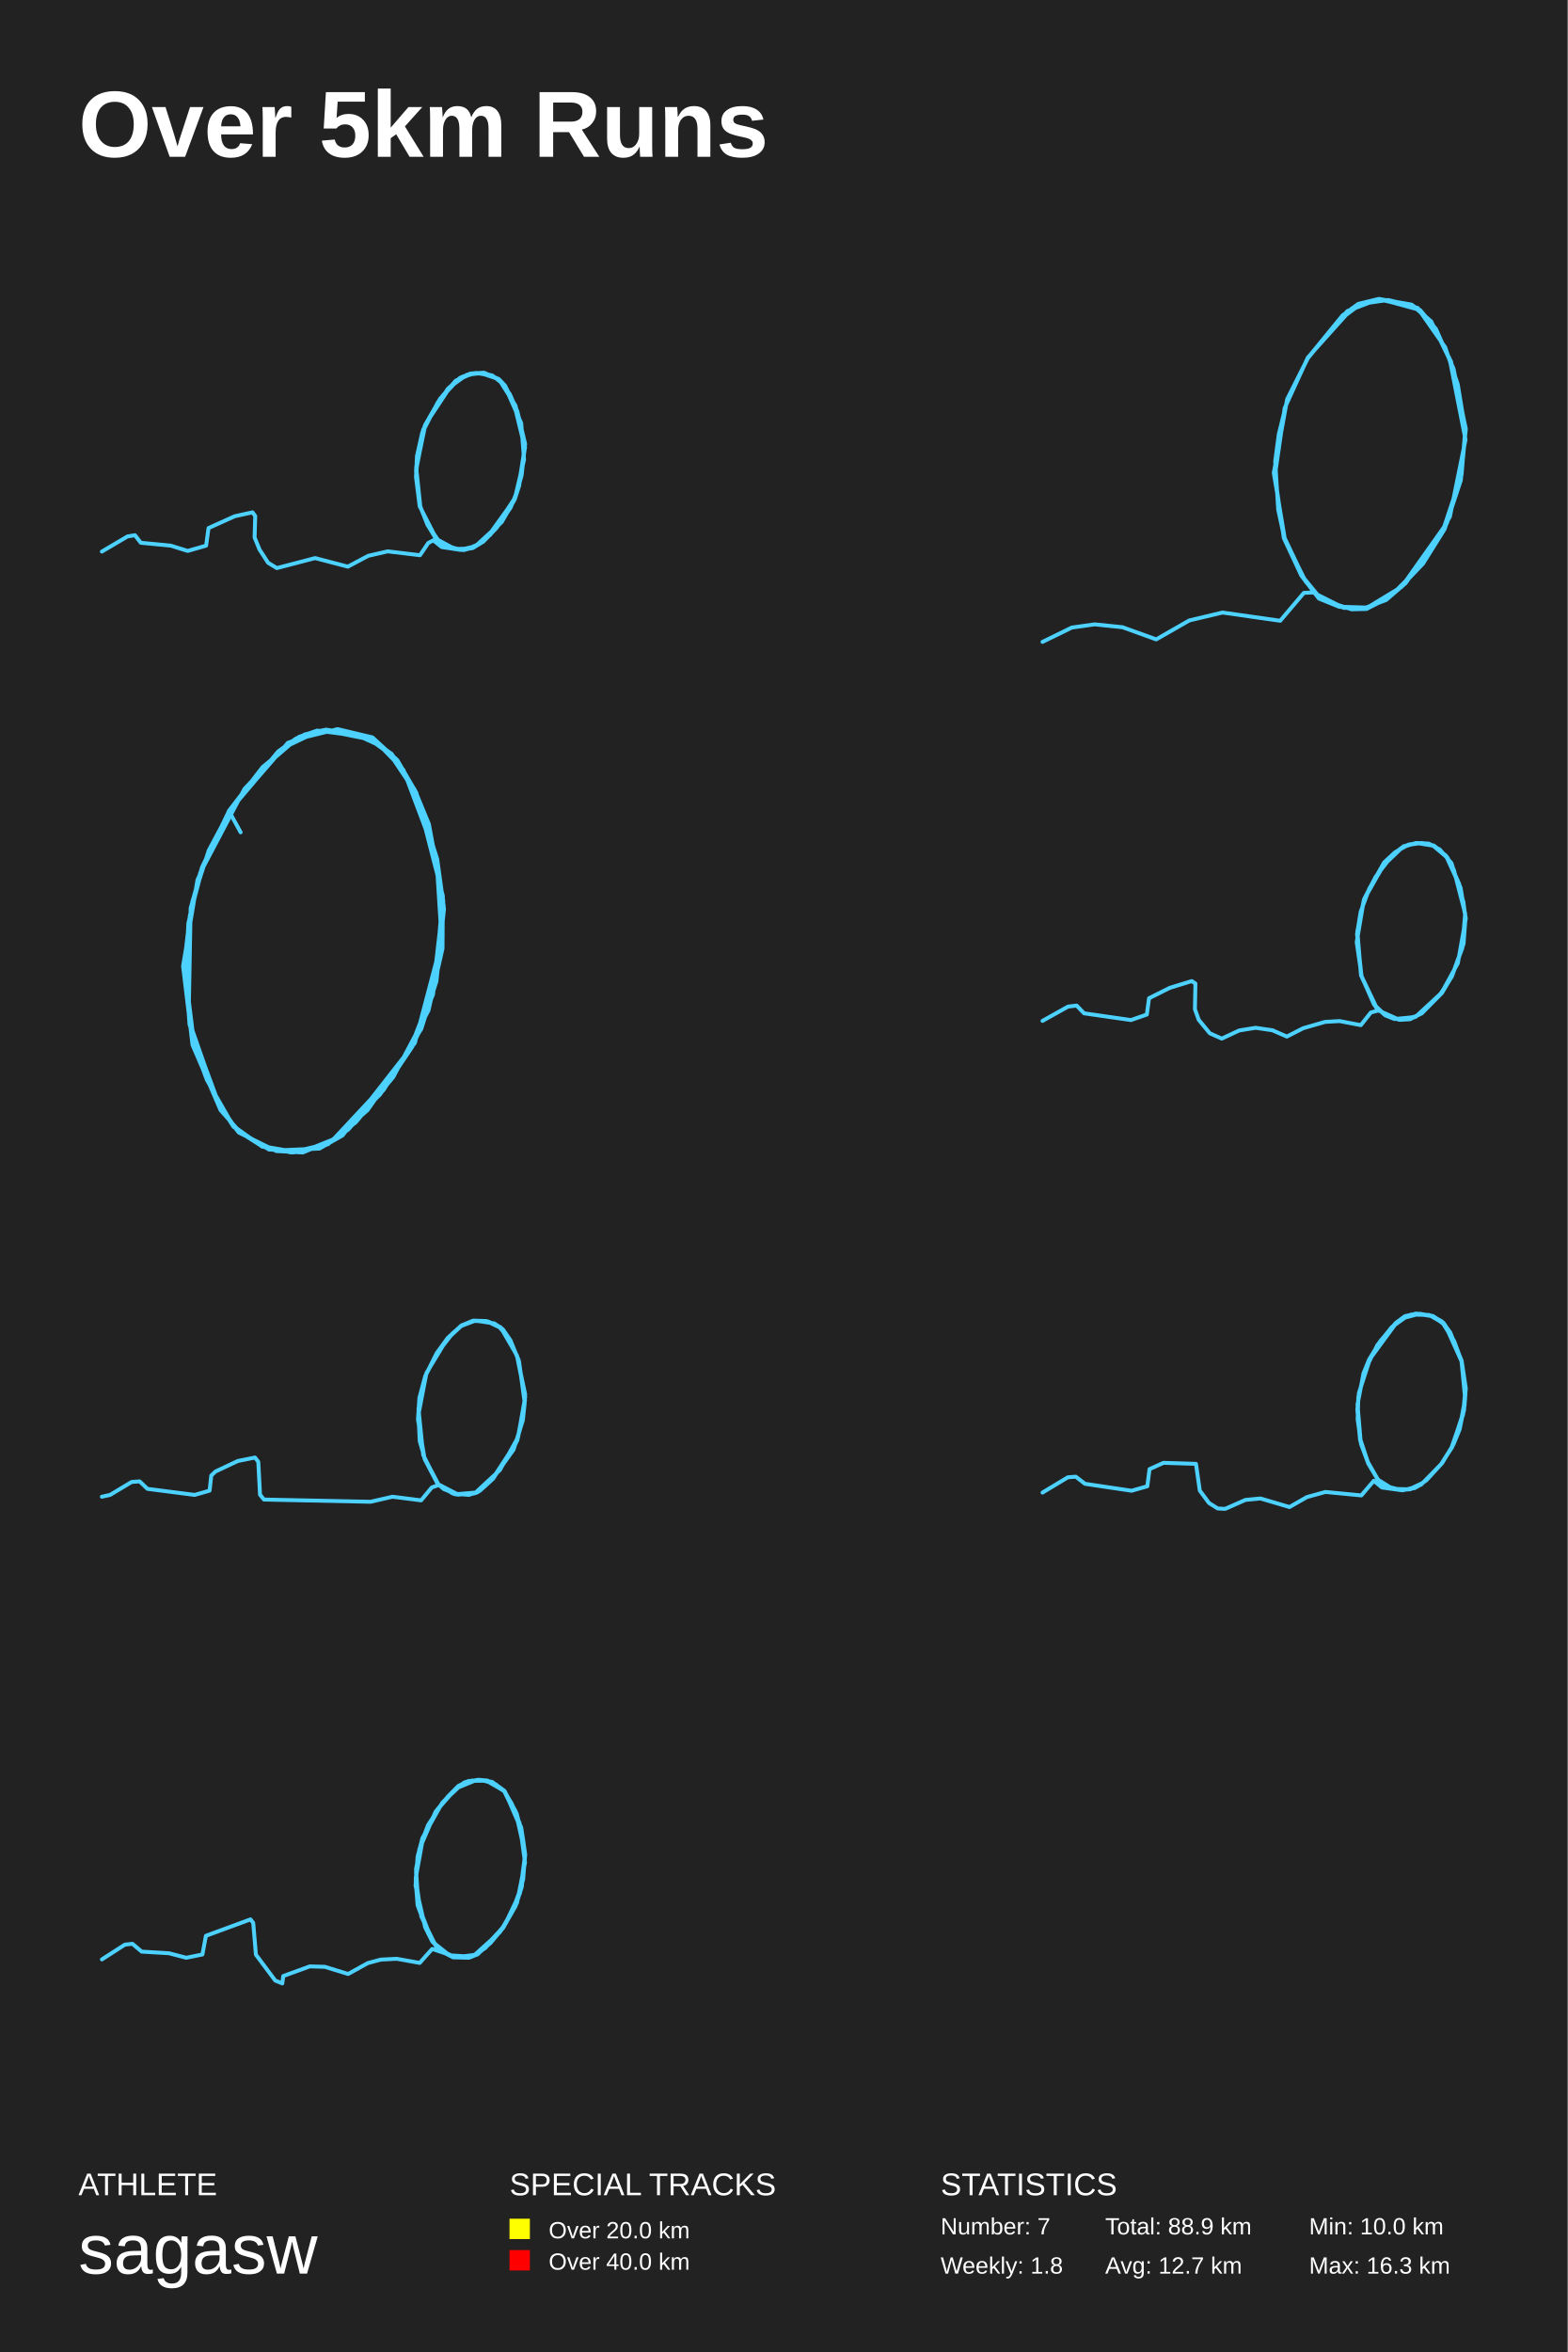
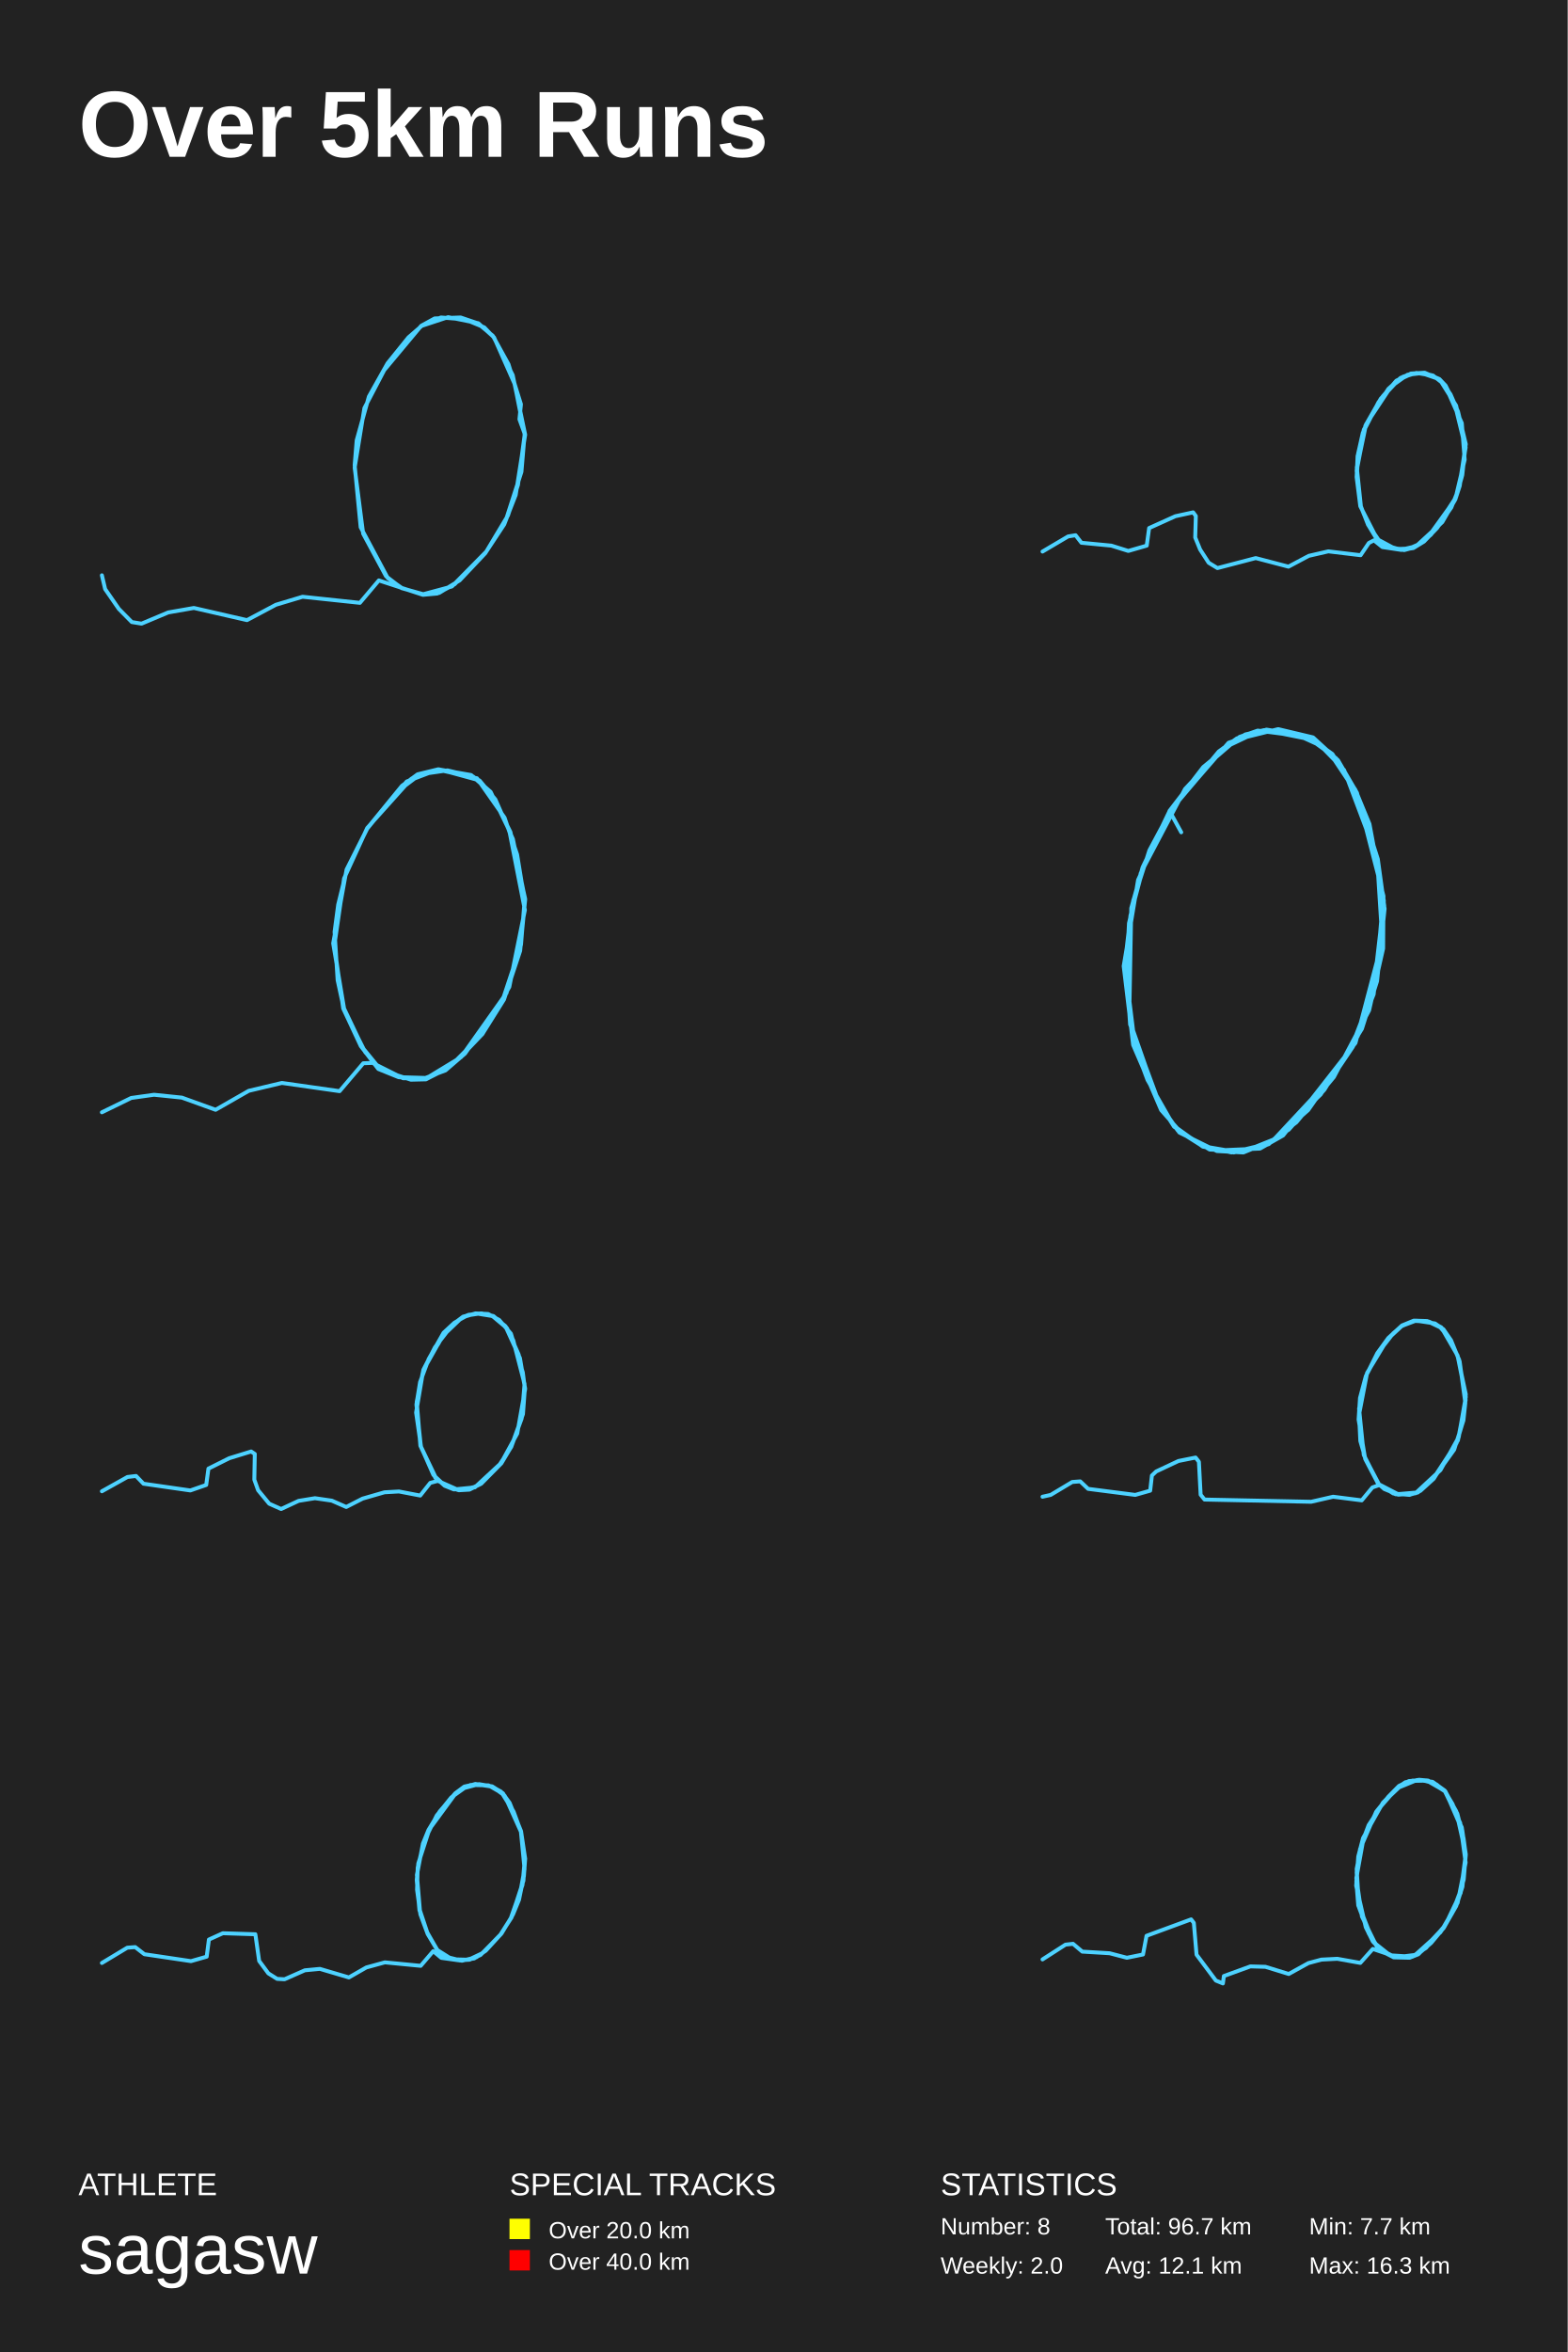
<svg xmlns="http://www.w3.org/2000/svg" baseProfile="full" height="300mm" version="1.1" viewBox="0,0,200,300" width="200mm">
  <defs />
  <rect fill="#222222" height="300" width="200" x="0" y="0" />
  <text fill="#FFFFFF" style="font-size:12px; font-family:Arial; font-weight:bold;" x="10" y="20">Over 5km Runs</text>
  <text fill="#FFFFFF" style="font-size:4px; font-family:Arial" x="10" y="280">ATHLETE</text>
  <text fill="#FFFFFF" style="font-size:9px; font-family:Arial" x="10" y="290">sagasw</text>
  <text fill="#FFFFFF" style="font-size:4px; font-family:Arial" x="65" y="280">SPECIAL TRACKS</text>
  <rect fill="yellow" height="2.6" width="2.6" x="65" y="283" />
  <text fill="#FFFFFF" style="font-size:3px; font-family:Arial" x="70" y="285.5">Over 20.0 km</text>
  <rect fill="red" height="2.6" width="2.6" x="65" y="287" />
  <text fill="#FFFFFF" style="font-size:3px; font-family:Arial" x="70" y="289.5">Over 40.0 km</text>
  <text fill="#FFFFFF" style="font-size:4px; font-family:Arial" x="120" y="280">STATISTICS</text>
-   <text fill="#FFFFFF" style="font-size:3px; font-family:Arial" x="120" y="285">Number: 7</text>
-   <text fill="#FFFFFF" style="font-size:3px; font-family:Arial" x="120" y="290">Weekly: 1.8</text>
-   <text fill="#FFFFFF" style="font-size:3px; font-family:Arial" x="141" y="285">Total: 88.9 km</text>
-   <text fill="#FFFFFF" style="font-size:3px; font-family:Arial" x="141" y="290">Avg: 12.7 km</text>
-   <text fill="#FFFFFF" style="font-size:3px; font-family:Arial" x="167" y="285">Min: 10.0 km</text>
+   <text fill="#FFFFFF" style="font-size:3px; font-family:Arial" x="120" y="285">Number: 8</text>
+   <text fill="#FFFFFF" style="font-size:3px; font-family:Arial" x="120" y="290">Weekly: 2.0</text>
+   <text fill="#FFFFFF" style="font-size:3px; font-family:Arial" x="141" y="285">Total: 96.7 km</text>
+   <text fill="#FFFFFF" style="font-size:3px; font-family:Arial" x="141" y="290">Avg: 12.1 km</text>
+   <text fill="#FFFFFF" style="font-size:3px; font-family:Arial" x="167" y="285">Min: 7.7 km</text>
  <text fill="#FFFFFF" style="font-size:3px; font-family:Arial" x="167" y="290">Max: 16.3 km</text>
-   <polyline fill="none" points="13.0,70.351 16.264,68.424 17.216,68.268 17.966,69.231 21.777,69.596 23.946,70.273 26.297,69.596 26.601,67.356 29.946,65.846 32.216,65.351 32.561,65.82 32.48,68.554 33.108,70.09 34.203,71.783 35.318,72.46 40.203,71.184 44.378,72.277 46.973,70.897 49.466,70.325 53.581,70.819 54.635,69.257 55.284,68.919 56.358,69.778 58.77,70.142 60.311,69.908 61.669,69.075 63.331,67.356 65.155,64.726 66.108,62.305 66.98,57.071 65.764,51.733 63.655,48.374 61.365,47.592 59.784,47.775 58.568,48.295 56.196,50.821 53.986,54.806 53.095,59.623 53.622,64.622 54.514,66.862 55.912,68.919 57.777,69.96 59.541,70.064 61.264,69.309 62.926,67.747 65.764,63.398 66.514,60.743 66.939,57.175 65.784,51.993 64.446,49.259 63.615,48.348 61.365,47.566 60.108,47.67 58.973,48.061 57.453,49.311 54.27,54.128 53.095,59.805 53.601,64.544 54.534,66.94 55.932,68.971 57.108,69.726 59.135,70.168 60.493,69.804 62.135,68.58 65.662,63.685 66.858,58.633 66.493,53.972 64.345,49.103 63.534,48.321 61.405,47.566 60.007,47.723 58.385,48.478 56.155,50.847 54.311,54.076 53.196,58.165 53.074,60.847 53.541,64.57 55.689,68.762 58.061,70.038 59.926,69.96 61.122,69.387 62.541,68.216 64.426,65.768 65.662,63.711 66.23,61.966 66.939,56.993 65.723,51.785 64.385,49.129 62.824,47.905 61.405,47.566 59.561,47.801 57.595,49.207 55.872,51.29 53.865,55.196 53.257,57.904 53.095,60.899 53.601,64.596 54.574,66.992 55.628,68.736 56.723,69.544 58.791,70.142 60.392,69.83 61.77,68.919 63.919,66.653 65.682,63.659 66.554,60.586 66.939,57.019 65.601,51.551 64.426,49.181 63.635,48.348 61.75,47.54 60.007,47.644 58.142,48.556 56.399,50.561 54.189,54.311 53.074,60.039 53.601,64.57 54.595,67.018 55.73,68.814 57.27,69.856 58.75,70.116 60.655,69.674 64.0,66.601 65.662,63.711 66.189,62.071 67.0,56.654 66.007,52.488 65.054,50.301 63.939,48.686 62.764,47.905 60.696,47.566 58.689,48.191 57.128,49.597 55.649,51.863" stroke="#4DD2FF" stroke-linecap="round" stroke-linejoin="round" stroke-width="0.5" />
-   <polyline fill="none" points="133.0,81.875 136.733,80.048 139.648,79.637 143.203,80.002 147.504,81.555 151.735,79.135 155.965,78.13 163.324,79.18 166.346,75.619 167.519,75.573 171.429,77.536 174.593,77.536 177.117,76.258 179.606,73.929 181.561,71.874 184.974,65.892 186.964,56.073 184.974,45.935 182.592,41.003 180.352,39.039 177.082,38.262 173.598,38.765 170.754,40.911 166.843,45.707 164.248,50.913 163.146,55.388 162.684,58.859 163.075,65.024 163.893,68.814 166.594,74.203 168.585,76.486 172.425,77.719 174.344,77.673 177.366,76.075 181.525,71.92 184.298,67.49 186.36,61.279 187.0,54.749 185.436,47.031 183.196,41.962 181.17,39.541 175.98,38.125 172.496,39.313 166.843,45.615 163.893,52.055 162.648,60.64 163.786,68.632 166.026,73.427 168.265,76.349 170.86,77.399 174.238,77.628 178.824,74.842 184.618,66.668 186.431,60.138 187.0,54.658 185.116,46.118 182.592,41.048 180.103,38.856 175.908,38.125 173.278,38.765 171.287,40.226 166.879,45.615 164.213,50.913 162.506,60.32 163.893,68.632 166.31,73.701 168.479,76.349 171.109,77.399 174.273,77.491 176.833,76.532 179.321,74.386 184.12,67.581 186.467,60.503 186.929,54.84 185.969,48.995 184.369,44.291 180.85,39.267 175.837,38.171 171.891,39.678 167.057,45.387" stroke="#4DD2FF" stroke-linecap="round" stroke-linejoin="round" stroke-width="0.5" />
-   <polyline fill="none" points="36.4,146.69 40.749,146.503 43.696,144.828 52.925,133.035 56.355,120.001 55.679,109.387 51.475,98.214 48.625,95.173 44.953,93.497 40.507,93.31 36.062,95.421 29.394,103.304 25.867,110.566 24.224,116.773 23.596,122.173 24.176,130.677 27.945,140.856 30.457,144.455 35.241,146.814 38.623,147.0 42.585,145.386 46.885,141.6 52.248,133.966 55.534,125.463 56.452,114.539 54.713,105.29 52.925,100.945 49.736,96.166 46.74,93.993 40.459,93.186 38.14,93.993 33.743,97.78 29.394,103.304 26.64,108.456 24.563,114.911 23.693,122.98 24.176,130.366 27.848,140.856 30.264,144.207 33.405,146.193 37.753,146.938 41.86,145.945 48.48,139.614 53.215,132.166 55.196,126.642 56.549,114.911 54.713,105.104 52.925,100.759 49.978,96.166 46.837,93.931 41.377,93.186 37.802,94.179 35.482,95.855 29.249,103.366 25.77,110.628 24.321,115.842 24.079,128.939 24.901,133.656 27.896,140.731 29.781,143.711 33.453,146.193 37.125,147.0 41.522,145.945 44.421,144.083 48.963,138.994 53.746,131.235 55.679,125.153 56.645,115.904 54.713,105.166 51.185,97.904 47.803,94.428 41.28,93.124 38.865,93.683 35.965,95.545 31.182,100.635 25.529,111.373 24.031,117.766 23.693,124.47 24.804,133.47 26.399,137.752 29.733,143.586 33.453,146.255 37.415,147.0 41.667,146.007 45.387,143.152 50.171,137.38 54.664,128.877 56.452,120.994 56.5,114.29 53.118,101.131 50.702,96.973 47.513,94.055 43.068,93.0 37.802,94.304 33.501,97.842 29.298,103.304 25.191,112.242 23.355,123.228 24.563,133.283 28.138,141.6 30.506,144.269 34.323,146.628 38.816,146.814 42.537,145.324 50.123,137.194 52.587,133.532 55.244,126.828 56.597,115.532 55.776,109.573 53.167,101.38 50.461,96.724 46.644,93.869 41.57,93.062 36.739,94.738 29.201,103.428 30.699,106.159" stroke="#4DD2FF" stroke-linecap="round" stroke-linejoin="round" stroke-width="0.5" />
-   <polyline fill="none" points="133.0,130.213 136.261,128.392 137.355,128.261 138.307,129.25 144.282,130.109 146.308,129.406 146.591,127.325 149.245,125.998 152.04,125.139 152.506,125.451 152.445,128.73 152.931,130.083 154.349,131.8 155.868,132.476 158.096,131.436 160.182,131.097 162.329,131.41 164.173,132.216 166.259,131.149 169.054,130.343 170.897,130.239 173.611,130.759 174.887,129.146 175.86,128.886 178.554,130.083 180.66,129.64 183.759,126.83 185.218,124.567 186.534,120.976 186.98,117.021 186.17,112.78 184.691,109.423 182.827,107.862 180.701,107.524 179.08,107.94 177.703,108.981 175.495,111.843 174.017,114.705 173.166,118.791 173.632,124.411 175.536,128.496 176.852,129.562 178.635,130.057 179.89,129.953 181.308,129.276 183.759,126.778 185.218,124.567 186.554,120.924 186.919,116.527 185.481,110.958 184.529,109.215 182.949,107.862 181.45,107.524 179.769,107.706 178.473,108.408 176.589,110.178 173.996,114.783 173.085,120.17 173.713,124.541 175.617,128.522 176.731,129.51 177.905,129.979 180.579,129.718 183.921,126.622 185.987,122.85 187.0,117.151 186.332,113.222 184.468,109.137 182.888,107.862 181.308,107.524 179.566,107.784 177.966,108.721 176.589,109.996 174.685,113.352 173.591,116.293 173.125,119.155 173.692,124.489 175.293,128.131 176.771,129.51 178.533,130.083 179.89,130.005 181.389,129.25 183.962,126.648 185.218,124.541 186.716,120.378 186.959,117.099 186.696,115.044 185.177,110.1 183.678,108.356 182.281,107.602 180.66,107.524 178.938,108.044 176.488,110.386 175.86,111.505" stroke="#4DD2FF" stroke-linecap="round" stroke-linejoin="round" stroke-width="0.5" />
-   <polyline fill="none" points="13.0,190.909 14.043,190.677 16.79,189.029 17.812,188.951 18.815,189.904 24.831,190.677 26.736,190.136 26.956,188.204 27.498,187.689 30.345,186.35 32.531,185.912 32.952,186.453 33.172,190.651 33.674,191.27 47.269,191.553 50.076,190.909 53.726,191.373 55.089,189.724 56.052,189.389 58.338,190.574 60.784,190.368 62.769,188.745 65.516,184.907 66.699,181.172 66.94,178.931 66.218,173.651 65.115,170.946 64.153,169.555 63.07,168.808 60.644,168.447 58.859,169.117 57.736,170.07 55.851,172.492 54.367,175.299 53.385,179.678 53.986,185.577 55.871,189.286 57.756,190.497 59.821,190.677 61.205,190.162 62.909,188.616 65.997,183.722 66.98,178.571 66.158,173.445 64.975,170.791 63.932,169.4 62.208,168.576 60.323,168.473 58.799,169.168 57.014,170.817 54.407,175.119 53.385,180.425 53.545,183.8 54.187,186.015 55.991,189.441 58.057,190.6 59.922,190.626 60.884,190.368 62.789,188.694 65.817,184.083 66.619,181.404 67.0,177.849 65.957,172.955 64.975,170.766 63.631,169.168 62.067,168.499 60.363,168.447 58.859,169.065 57.114,170.663 55.711,172.595 54.247,175.531 53.505,178.313 53.325,181.069 54.167,186.092 55.811,189.235 56.613,189.93 58.378,190.651 60.583,190.471 63.772,187.509 66.098,183.31 67.0,178.184 65.957,172.904 63.872,169.297 62.308,168.576 60.684,168.447" stroke="#4DD2FF" stroke-linecap="round" stroke-linejoin="round" stroke-width="0.5" />
-   <polyline fill="none" points="133.0,190.379 136.236,188.431 137.247,188.353 138.42,189.262 144.366,190.146 146.369,189.574 146.652,187.392 148.431,186.586 152.578,186.716 153.063,190.12 154.236,191.704 155.348,192.406 156.299,192.458 158.888,191.315 160.809,191.133 164.51,192.224 166.735,190.951 169.101,190.301 173.672,190.743 175.27,188.873 176.301,189.73 178.526,190.042 179.901,189.964 181.297,189.366 183.825,186.794 185.16,184.69 186.656,180.429 186.96,177.052 186.474,173.674 184.391,169.049 182.854,167.906 180.649,167.542 179.315,167.932 178.061,168.841 174.784,173.31 173.369,177.675 173.166,179.806 173.51,183.651 174.521,186.508 175.755,188.665 176.685,189.548 178.688,190.068 180.488,189.808 181.964,188.821 183.845,186.768 185.24,184.612 186.211,182.274 186.919,178.403 186.454,173.596 185.544,171.128 183.926,168.53 182.753,167.88 180.629,167.568 179.234,167.88 178.081,168.737 176.099,171.05 174.663,173.414 173.955,175.155 173.187,179.156 173.571,183.677 174.542,186.586 175.796,188.717 176.948,189.6 178.93,190.094 180.771,189.652 181.863,188.873 183.926,186.69 185.261,184.534 186.778,179.884 186.96,177 186.454,173.622 185.524,171.076 184.169,168.737 182.793,167.854 181.094,167.568 179.254,168.062 177.575,169.257 175.715,171.57 174.097,174.843 173.288,178.221 173.207,181.027 173.631,184.17 174.562,186.69 175.775,188.717 177.676,189.912 179.78,189.964 181.539,189.132 183.987,186.612 185.443,184.196 186.211,182.326 186.838,179.286 187.0,177.078 186.474,173.57 185.018,169.959 184.169,168.789 182.328,167.724 180.022,167.672" stroke="#4DD2FF" stroke-linecap="round" stroke-linejoin="round" stroke-width="0.5" />
-   <polyline fill="none" points="13.0,249.925 15.935,248.04 16.894,247.935 18.076,248.93 21.562,249.139 23.763,249.715 25.822,249.296 26.271,246.914 31.958,244.819 32.305,245.264 32.651,249.323 35.118,252.622 36.015,252.989 36.137,252.046 39.521,250.815 41.437,250.868 44.413,251.784 46.921,250.396 48.572,249.951 50.61,249.846 53.546,250.37 55.136,248.589 58.234,249.637 60.558,249.349 63.759,246.468 65.247,244.059 66.511,240.681 67.0,236.518 66.49,233.087 64.33,228.399 62.76,227.273 60.783,227.038 58.173,228.111 55.564,231.097 53.505,235.863 53.036,239.974 53.281,243.038 55.197,247.699 57.337,249.401 60.191,249.584 61.924,248.459 64.289,245.657 65.757,243.012 66.735,239.739 67.0,236.57 66.552,233.454 64.411,228.504 62.046,227.09 60.11,227.142 58.255,228.085 56.461,229.971 54.606,232.799 53.689,235.234 53.077,238.403 53.383,243.3 54.626,246.626 55.972,248.616 57.929,249.611 60.151,249.584 62.006,248.354 63.901,246.259 65.716,243.117 66.552,240.498 67.0,236.596 66.715,234.475 65.92,231.333 64.411,228.53 62.21,227.116 61.048,227.011 59.294,227.326 58.316,227.98 56.461,229.918 54.402,233.401 53.464,236.151 53.077,238.822 53.342,242.986 55.177,247.673 56.379,248.93 57.929,249.611 59.845,249.637 61.027,249.192 64.309,245.709 66.348,241.441 67.0,236.491 65.777,231.018 64.37,228.504 63.27,227.614 62.067,227.116 59.763,227.169 58.479,227.797 57.134,229.159 55.646,230.992 53.974,234.37 53.036,239.555 53.75,244.452 55.686,248.38 57.786,249.663 59.824,249.715 60.946,249.27 64.166,245.945 65.777,243.117 66.572,240.655 66.98,236.387 66.47,233.218 65.308,230.102 64.289,228.399 62.862,227.43 61.353,227.038 59.58,227.273 58.234,228.085 56.42,229.945 53.892,234.449 53.281,236.806 53.016,240.524 54.239,245.814 55.136,247.621 56.42,248.956 57.602,249.558 59.865,249.611 60.986,249.192 62.576,247.83 64.085,246.023 65.96,242.698 66.98,237.565 66.287,232.511 64.309,228.426 61.985,227.09 60.191,227.116 58.846,227.64 56.542,229.814 55.462,231.49" stroke="#4DD2FF" stroke-linecap="round" stroke-linejoin="round" stroke-width="0.5" />
+   <polyline fill="none" points="13.0,73.38 13.413,75.136 15.163,77.669 16.816,79.344 18.057,79.548 21.459,78.118 24.735,77.546 31.509,79.099 35.198,77.138 38.601,76.117 45.915,76.893 48.332,74.033 53.961,75.872 55.774,75.708 58,74.524 62.039,70.357 64.806,65.74 66.078,61.859 66.936,55.446 65.664,48.991 63.025,43.026 61.021,41.228 57.173,40.452 53.707,41.596 49.477,46.335 46.488,52.055 45.247,59.653 46.329,68.069 49.254,73.502 51.226,75.014 53.993,75.79 57.65,74.809 62.039,70.357 64.329,66.884 65.792,63.126 67.0,55.446 65.41,47.847 62.993,43.026 61.784,41.759 59.304,40.738 56.251,40.493 53.961,41.432 52.117,43.026 49.445,46.335 47.06,50.584 45.502,56.181 45.247,59.327 46.011,67.252 49.477,73.747 51.29,75.014 53.993,75.831 56.028,75.626 58.636,74.033 61.912,70.561 64.519,66.394 66.523,60.184 66.936,55.323 66.269,53.485 66.459,51.564 64.869,46.458 62.866,42.821 60.926,41.228 58.763,40.493 55.456,40.615 53.739,41.555 49,47.234" stroke="#4DD2FF" stroke-linecap="round" stroke-linejoin="round" stroke-width="0.5" />
+   <polyline fill="none" points="133.0,70.351 136.264,68.424 137.216,68.268 137.966,69.231 141.777,69.596 143.946,70.273 146.297,69.596 146.601,67.356 149.946,65.846 152.216,65.351 152.561,65.82 152.48,68.554 153.108,70.09 154.203,71.783 155.318,72.46 160.203,71.184 164.378,72.277 166.973,70.897 169.466,70.325 173.581,70.819 174.635,69.257 175.284,68.919 176.358,69.778 178.77,70.142 180.311,69.908 181.669,69.075 183.331,67.356 185.155,64.726 186.108,62.305 186.98,57.071 185.764,51.733 183.655,48.374 181.365,47.592 179.784,47.775 178.568,48.295 176.196,50.821 173.986,54.806 173.095,59.623 173.622,64.622 174.514,66.862 175.912,68.919 177.777,69.96 179.541,70.064 181.264,69.309 182.926,67.747 185.764,63.398 186.514,60.743 186.939,57.175 185.784,51.993 184.446,49.259 183.615,48.348 181.365,47.566 180.108,47.67 178.973,48.061 177.453,49.311 174.27,54.128 173.095,59.805 173.601,64.544 174.534,66.94 175.932,68.971 177.108,69.726 179.135,70.168 180.493,69.804 182.135,68.58 185.662,63.685 186.858,58.633 186.493,53.972 184.345,49.103 183.534,48.321 181.405,47.566 180.007,47.723 178.385,48.478 176.155,50.847 174.311,54.076 173.196,58.165 173.074,60.847 173.541,64.57 175.689,68.762 178.061,70.038 179.926,69.96 181.122,69.387 182.541,68.216 184.426,65.768 185.662,63.711 186.23,61.966 186.939,56.993 185.723,51.785 184.385,49.129 182.824,47.905 181.405,47.566 179.561,47.801 177.595,49.207 175.872,51.29 173.865,55.196 173.257,57.904 173.095,60.899 173.601,64.596 174.574,66.992 175.628,68.736 176.723,69.544 178.791,70.142 180.392,69.83 181.77,68.919 183.919,66.653 185.682,63.659 186.554,60.586 186.939,57.019 185.601,51.551 184.426,49.181 183.635,48.348 181.75,47.54 180.007,47.644 178.142,48.556 176.399,50.561 174.189,54.311 173.074,60.039 173.601,64.57 174.595,67.018 175.73,68.814 177.27,69.856 178.75,70.116 180.655,69.674 184.0,66.601 185.662,63.711 186.189,62.071 187.0,56.654 186.007,52.488 185.054,50.301 183.939,48.686 182.764,47.905 180.696,47.566 178.689,48.191 177.128,49.597 175.649,51.863" stroke="#4DD2FF" stroke-linecap="round" stroke-linejoin="round" stroke-width="0.5" />
+   <polyline fill="none" points="13.0,141.875 16.733,140.048 19.648,139.637 23.203,140.002 27.504,141.555 31.735,139.135 35.965,138.13 43.324,139.18 46.346,135.619 47.519,135.573 51.429,137.536 54.593,137.536 57.117,136.258 59.606,133.929 61.561,131.874 64.974,125.892 66.964,116.073 64.974,105.935 62.592,101.003 60.352,99.039 57.082,98.262 53.598,98.765 50.754,100.911 46.843,105.707 44.248,110.913 43.146,115.388 42.684,118.859 43.075,125.024 43.893,128.814 46.594,134.203 48.585,136.486 52.425,137.719 54.344,137.673 57.366,136.075 61.525,131.92 64.298,127.49 66.36,121.279 67.0,114.749 65.436,107.031 63.196,101.962 61.17,99.541 55.98,98.125 52.496,99.313 46.843,105.615 43.893,112.055 42.648,120.64 43.786,128.632 46.026,133.427 48.265,136.349 50.86,137.399 54.238,137.628 58.824,134.842 64.618,126.668 66.431,120.138 67.0,114.658 65.116,106.118 62.592,101.048 60.103,98.856 55.908,98.125 53.278,98.765 51.287,100.226 46.879,105.615 44.213,110.913 42.506,120.32 43.893,128.632 46.31,133.701 48.479,136.349 51.109,137.399 54.273,137.491 56.833,136.532 59.321,134.386 64.12,127.581 66.467,120.503 66.929,114.84 65.969,108.995 64.369,104.291 60.85,99.267 55.837,98.171 51.891,99.678 47.057,105.387" stroke="#4DD2FF" stroke-linecap="round" stroke-linejoin="round" stroke-width="0.5" />
+   <polyline fill="none" points="156.4,146.69 160.749,146.503 163.696,144.828 172.925,133.035 176.355,120.001 175.679,109.387 171.475,98.214 168.625,95.173 164.953,93.497 160.507,93.31 156.062,95.421 149.394,103.304 145.867,110.566 144.224,116.773 143.596,122.173 144.176,130.677 147.945,140.856 150.457,144.455 155.241,146.814 158.623,147.0 162.585,145.386 166.885,141.6 172.248,133.966 175.534,125.463 176.452,114.539 174.713,105.29 172.925,100.945 169.736,96.166 166.74,93.993 160.459,93.186 158.14,93.993 153.743,97.78 149.394,103.304 146.64,108.456 144.563,114.911 143.693,122.98 144.176,130.366 147.848,140.856 150.264,144.207 153.405,146.193 157.753,146.938 161.86,145.945 168.48,139.614 173.215,132.166 175.196,126.642 176.549,114.911 174.713,105.104 172.925,100.759 169.978,96.166 166.837,93.931 161.377,93.186 157.802,94.179 155.482,95.855 149.249,103.366 145.77,110.628 144.321,115.842 144.079,128.939 144.901,133.656 147.896,140.731 149.781,143.711 153.453,146.193 157.125,147.0 161.522,145.945 164.421,144.083 168.963,138.994 173.746,131.235 175.679,125.153 176.645,115.904 174.713,105.166 171.185,97.904 167.803,94.428 161.28,93.124 158.865,93.683 155.965,95.545 151.182,100.635 145.529,111.373 144.031,117.766 143.693,124.47 144.804,133.47 146.399,137.752 149.733,143.586 153.453,146.255 157.415,147.0 161.667,146.007 165.387,143.152 170.171,137.38 174.664,128.877 176.452,120.994 176.5,114.29 173.118,101.131 170.702,96.973 167.513,94.055 163.068,93.0 157.802,94.304 153.501,97.842 149.298,103.304 145.191,112.242 143.355,123.228 144.563,133.283 148.138,141.6 150.506,144.269 154.323,146.628 158.816,146.814 162.537,145.324 170.123,137.194 172.587,133.532 175.244,126.828 176.597,115.532 175.776,109.573 173.167,101.38 170.461,96.724 166.644,93.869 161.57,93.062 156.739,94.738 149.201,103.428 150.699,106.159" stroke="#4DD2FF" stroke-linecap="round" stroke-linejoin="round" stroke-width="0.5" />
+   <polyline fill="none" points="13.0,190.213 16.261,188.392 17.355,188.261 18.307,189.25 24.282,190.109 26.308,189.406 26.591,187.325 29.245,185.998 32.04,185.139 32.506,185.451 32.445,188.73 32.931,190.083 34.349,191.8 35.868,192.476 38.096,191.436 40.182,191.097 42.329,191.41 44.173,192.216 46.259,191.149 49.054,190.343 50.897,190.239 53.611,190.759 54.887,189.146 55.86,188.886 58.554,190.083 60.66,189.64 63.759,186.83 65.218,184.567 66.534,180.976 66.98,177.021 66.17,172.78 64.691,169.423 62.827,167.862 60.701,167.524 59.08,167.94 57.703,168.981 55.495,171.843 54.017,174.705 53.166,178.791 53.632,184.411 55.536,188.496 56.852,189.562 58.635,190.057 59.89,189.953 61.308,189.276 63.759,186.778 65.218,184.567 66.554,180.924 66.919,176.527 65.481,170.958 64.529,169.215 62.949,167.862 61.45,167.524 59.769,167.706 58.473,168.408 56.589,170.178 53.996,174.783 53.085,180.17 53.713,184.541 55.617,188.522 56.731,189.51 57.905,189.979 60.579,189.718 63.921,186.622 65.987,182.85 67.0,177.151 66.332,173.222 64.468,169.137 62.888,167.862 61.308,167.524 59.566,167.784 57.966,168.721 56.589,169.996 54.685,173.352 53.591,176.293 53.125,179.155 53.692,184.489 55.293,188.131 56.771,189.51 58.533,190.083 59.89,190.005 61.389,189.25 63.962,186.648 65.218,184.541 66.716,180.378 66.959,177.099 66.696,175.044 65.177,170.1 63.678,168.356 62.281,167.602 60.66,167.524 58.938,168.044 56.488,170.386 55.86,171.505" stroke="#4DD2FF" stroke-linecap="round" stroke-linejoin="round" stroke-width="0.5" />
+   <polyline fill="none" points="133.0,190.909 134.043,190.677 136.79,189.029 137.812,188.951 138.815,189.904 144.831,190.677 146.736,190.136 146.956,188.204 147.498,187.689 150.345,186.35 152.531,185.912 152.952,186.453 153.172,190.651 153.674,191.27 167.269,191.553 170.076,190.909 173.726,191.373 175.089,189.724 176.052,189.389 178.338,190.574 180.784,190.368 182.769,188.745 185.516,184.907 186.699,181.172 186.94,178.931 186.218,173.651 185.115,170.946 184.153,169.555 183.07,168.808 180.644,168.447 178.859,169.117 177.736,170.07 175.851,172.492 174.367,175.299 173.385,179.678 173.986,185.577 175.871,189.286 177.756,190.497 179.821,190.677 181.205,190.162 182.909,188.616 185.997,183.722 186.98,178.571 186.158,173.445 184.975,170.791 183.932,169.4 182.208,168.576 180.323,168.473 178.799,169.168 177.014,170.817 174.407,175.119 173.385,180.425 173.545,183.8 174.187,186.015 175.991,189.441 178.057,190.6 179.922,190.626 180.884,190.368 182.789,188.694 185.817,184.083 186.619,181.404 187.0,177.849 185.957,172.955 184.975,170.766 183.631,169.168 182.067,168.499 180.363,168.447 178.859,169.065 177.114,170.663 175.711,172.595 174.247,175.531 173.505,178.313 173.325,181.069 174.167,186.092 175.811,189.235 176.613,189.93 178.378,190.651 180.583,190.471 183.772,187.509 186.098,183.31 187.0,178.184 185.957,172.904 183.872,169.297 182.308,168.576 180.684,168.447" stroke="#4DD2FF" stroke-linecap="round" stroke-linejoin="round" stroke-width="0.5" />
+   <polyline fill="none" points="13.0,250.379 16.236,248.431 17.247,248.353 18.42,249.262 24.366,250.146 26.369,249.574 26.652,247.392 28.431,246.586 32.578,246.716 33.063,250.12 34.236,251.704 35.348,252.406 36.299,252.458 38.888,251.315 40.809,251.133 44.51,252.224 46.735,250.951 49.101,250.301 53.672,250.743 55.27,248.873 56.301,249.73 58.526,250.042 59.901,249.964 61.297,249.366 63.825,246.794 65.16,244.69 66.656,240.429 66.96,237.052 66.474,233.674 64.391,229.049 62.854,227.906 60.649,227.542 59.315,227.932 58.061,228.841 54.784,233.31 53.369,237.675 53.166,239.806 53.51,243.651 54.521,246.508 55.755,248.665 56.685,249.548 58.688,250.068 60.488,249.808 61.964,248.821 63.845,246.768 65.24,244.612 66.211,242.274 66.919,238.403 66.454,233.596 65.544,231.128 63.926,228.53 62.753,227.88 60.629,227.568 59.234,227.88 58.081,228.737 56.099,231.05 54.663,233.414 53.955,235.155 53.187,239.156 53.571,243.677 54.542,246.586 55.796,248.717 56.948,249.6 58.93,250.094 60.771,249.652 61.863,248.873 63.926,246.69 65.261,244.534 66.778,239.884 66.96,237 66.454,233.622 65.524,231.076 64.169,228.737 62.793,227.854 61.094,227.568 59.254,228.062 57.575,229.257 55.715,231.57 54.097,234.843 53.288,238.221 53.207,241.027 53.631,244.17 54.562,246.69 55.775,248.717 57.676,249.912 59.78,249.964 61.539,249.132 63.987,246.612 65.443,244.196 66.211,242.326 66.838,239.286 67.0,237.078 66.474,233.57 65.018,229.959 64.169,228.789 62.328,227.724 60.022,227.672" stroke="#4DD2FF" stroke-linecap="round" stroke-linejoin="round" stroke-width="0.5" />
+   <polyline fill="none" points="133.0,249.925 135.935,248.04 136.894,247.935 138.076,248.93 141.562,249.139 143.763,249.715 145.822,249.296 146.271,246.914 151.958,244.819 152.305,245.264 152.651,249.323 155.118,252.622 156.015,252.989 156.137,252.046 159.521,250.815 161.437,250.868 164.413,251.784 166.921,250.396 168.572,249.951 170.61,249.846 173.546,250.37 175.136,248.589 178.234,249.637 180.558,249.349 183.759,246.468 185.247,244.059 186.511,240.681 187.0,236.518 186.49,233.087 184.33,228.399 182.76,227.273 180.783,227.038 178.173,228.111 175.564,231.097 173.505,235.863 173.036,239.974 173.281,243.038 175.197,247.699 177.337,249.401 180.191,249.584 181.924,248.459 184.289,245.657 185.757,243.012 186.735,239.739 187.0,236.57 186.552,233.454 184.411,228.504 182.046,227.09 180.11,227.142 178.255,228.085 176.461,229.971 174.606,232.799 173.689,235.234 173.077,238.403 173.383,243.3 174.626,246.626 175.972,248.616 177.929,249.611 180.151,249.584 182.006,248.354 183.901,246.259 185.716,243.117 186.552,240.498 187.0,236.596 186.715,234.475 185.92,231.333 184.411,228.53 182.21,227.116 181.048,227.011 179.294,227.326 178.316,227.98 176.461,229.918 174.402,233.401 173.464,236.151 173.077,238.822 173.342,242.986 175.177,247.673 176.379,248.93 177.929,249.611 179.845,249.637 181.027,249.192 184.309,245.709 186.348,241.441 187.0,236.491 185.777,231.018 184.37,228.504 183.27,227.614 182.067,227.116 179.763,227.169 178.479,227.797 177.134,229.159 175.646,230.992 173.974,234.37 173.036,239.555 173.75,244.452 175.686,248.38 177.786,249.663 179.824,249.715 180.946,249.27 184.166,245.945 185.777,243.117 186.572,240.655 186.98,236.387 186.47,233.218 185.308,230.102 184.289,228.399 182.862,227.43 181.353,227.038 179.58,227.273 178.234,228.085 176.42,229.945 173.892,234.449 173.281,236.806 173.016,240.524 174.239,245.814 175.136,247.621 176.42,248.956 177.602,249.558 179.865,249.611 180.986,249.192 182.576,247.83 184.085,246.023 185.96,242.698 186.98,237.565 186.287,232.511 184.309,228.426 181.985,227.09 180.191,227.116 178.846,227.64 176.542,229.814 175.462,231.49" stroke="#4DD2FF" stroke-linecap="round" stroke-linejoin="round" stroke-width="0.5" />
</svg>
